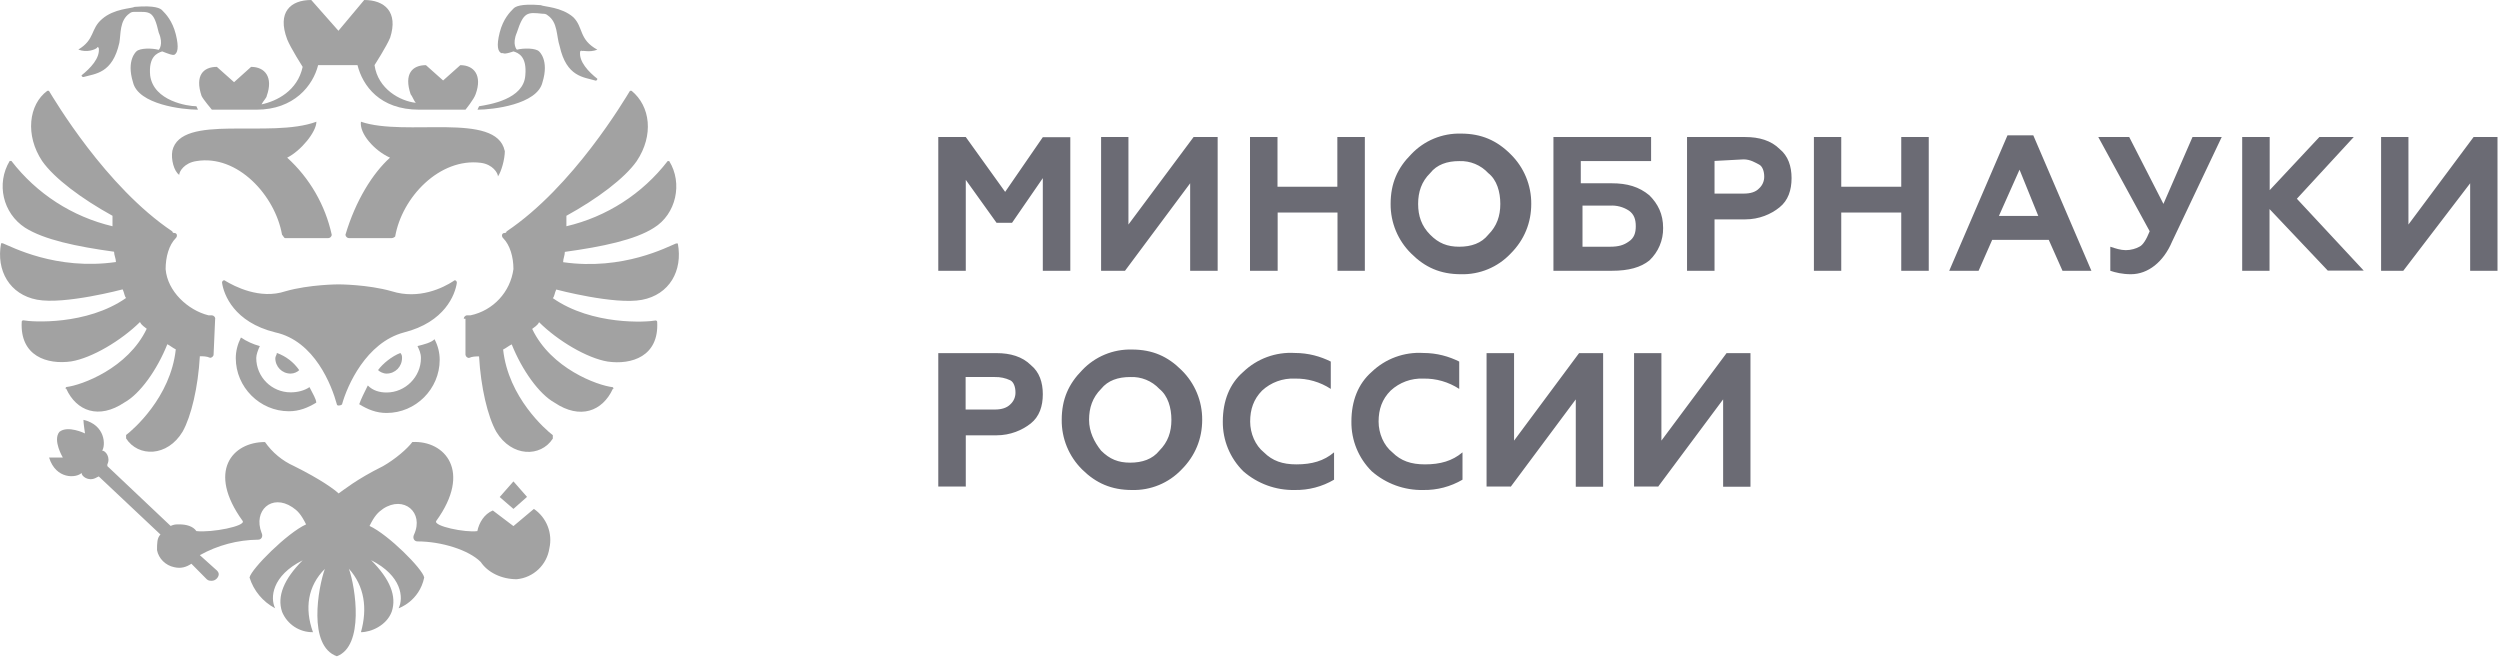
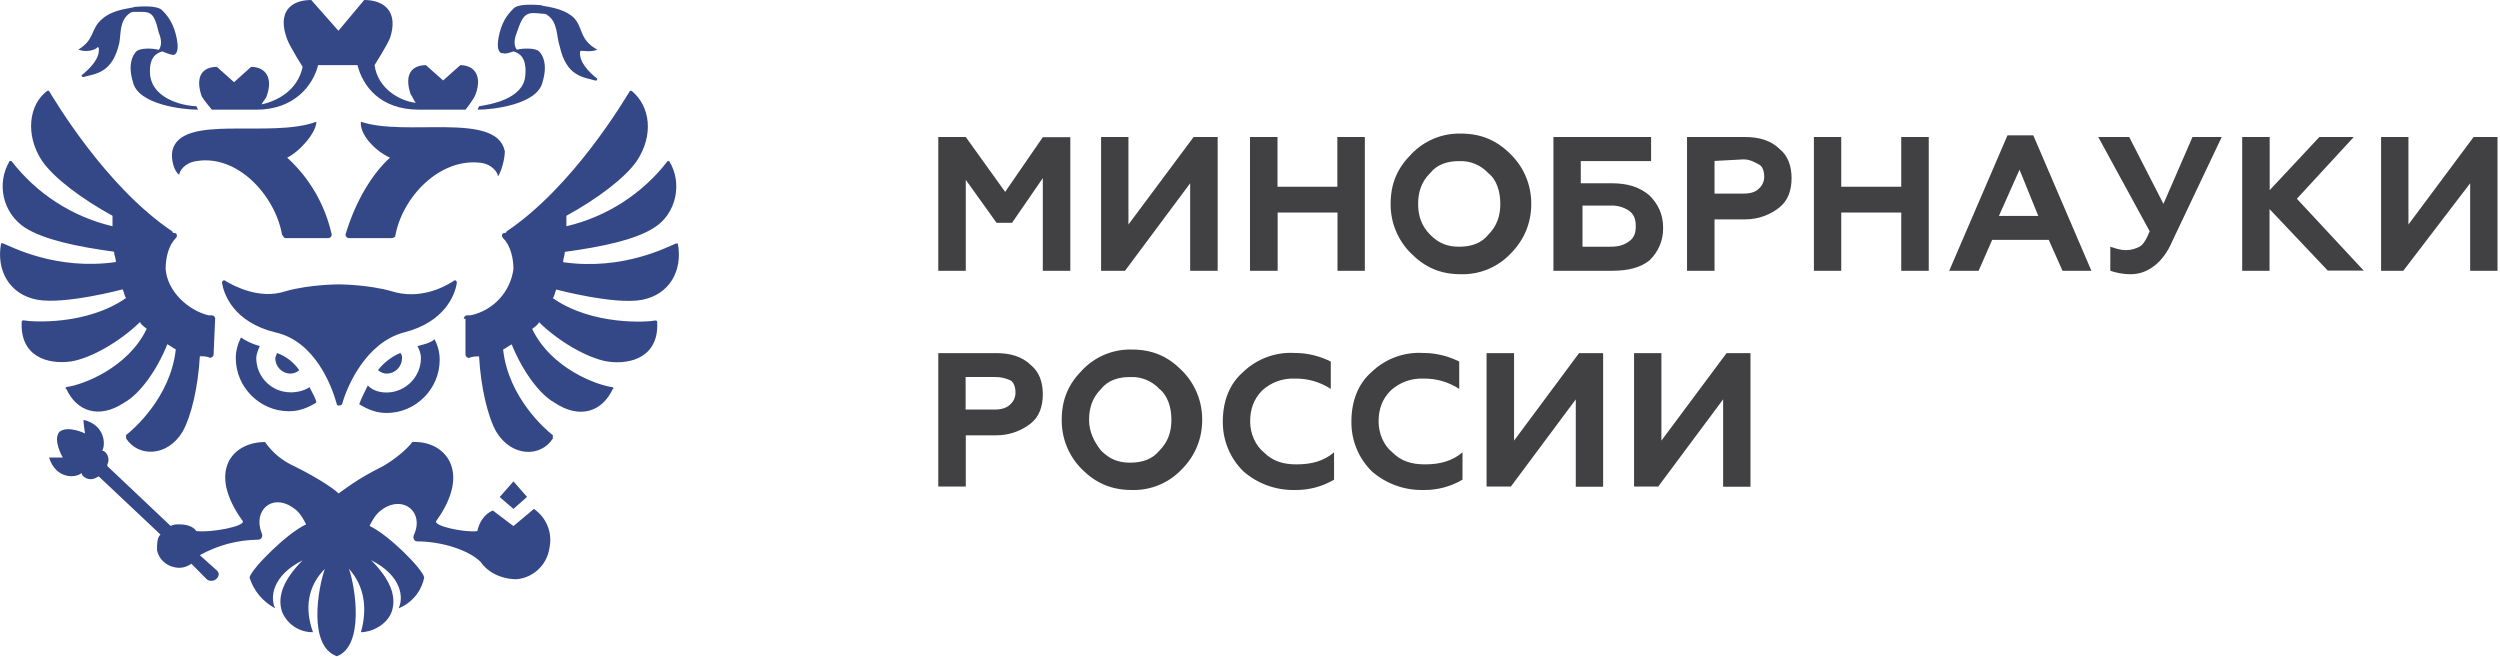
<svg xmlns="http://www.w3.org/2000/svg" viewBox="0 0 160 42" fill="none">
-   <path d="M61.8 17.33h-1.75V8.77h1.76l2.52 3.51 2.41-3.5h1.76v8.55h-1.76V11.4l-1.97 2.86h-.99l-1.97-2.75v5.82zM72 17.33h-1.53V8.77h1.75v5.6l4.17-5.6h1.54v8.56h-1.76v-5.6L72 17.33zM81.77 17.33H80V8.77h1.76v3.18h3.83V8.77h1.76v8.56H85.6V13.6h-3.83v3.73zM89 13.05c0-1.32.44-2.3 1.32-3.18a4.22 4.22 0 013.18-1.32c1.31 0 2.3.44 3.18 1.32A4.4 4.4 0 0198 13.05c0 1.2-.44 2.3-1.32 3.18a4.22 4.22 0 01-3.18 1.32c-1.32 0-2.3-.44-3.18-1.32A4.4 4.4 0 0189 13.05zm2.53 1.97c.54.55 1.1.77 1.86.77.77 0 1.42-.22 1.86-.77.55-.55.77-1.2.77-1.97s-.22-1.54-.77-1.97a2.4 2.4 0 00-1.86-.77c-.77 0-1.43.22-1.86.77-.55.54-.77 1.2-.77 1.97s.22 1.42.77 1.97zM103.15 17.33h-3.73V8.77h6.25v1.54h-4.5v1.42h1.98c.99 0 1.75.22 2.41.77.55.55.88 1.2.88 2.09a2.8 2.8 0 01-.88 2.08c-.55.44-1.31.66-2.41.66zm-1.87-4.17v2.63h1.76c.55 0 .88-.1 1.2-.33.34-.22.45-.55.45-.98 0-.44-.11-.77-.44-1a1.97 1.97 0 00-1.21-.32h-1.76zM109.73 17.33h-1.76V8.77h3.73c.88 0 1.65.22 2.2.77.54.44.76 1.1.76 1.86 0 .77-.22 1.43-.77 1.87-.54.44-1.31.77-2.19.77h-1.97v3.29zm0-7.02v2.08h1.86c.44 0 .77-.1.99-.33a1 1 0 00.33-.76c0-.33-.11-.66-.33-.77-.22-.11-.55-.33-.99-.33l-1.86.1zM117.84 17.33h-1.75V8.77h1.75v3.18h3.84V8.77h1.76v8.56h-1.76V13.6h-3.84v3.73zM126.62 17.33h-1.87l3.73-8.67h1.65l3.72 8.67H132l-.88-1.98h-3.62l-.87 1.98zm2.63-6.47l-1.32 2.96h2.52l-1.2-2.96zM136.38 17.55c-.55 0-1-.11-1.32-.22v-1.54c.33.11.66.22.99.22.33 0 .66-.1.87-.22.22-.1.44-.44.66-.99l-3.29-6.03h1.98l2.19 4.28 1.86-4.28h1.87l-3.18 6.7c-.55 1.3-1.54 2.08-2.63 2.08zM145.26 17.33h-1.76V8.77h1.76v3.4l3.18-3.4h2.2L147 12.72l4.28 4.6h-2.3l-3.73-3.94v3.95zM153.81 17.33h-1.42V8.77h1.75v5.6l4.17-5.6h1.53v8.56h-1.75v-5.6l-4.28 5.6zM61.8 31.14h-1.75V22.6h3.73c.88 0 1.65.22 2.2.77.54.44.76 1.1.76 1.86 0 .77-.22 1.43-.77 1.87-.54.43-1.31.76-2.19.76h-1.97v3.3zm0-7.01v2.08h1.87c.44 0 .77-.11.99-.33a1 1 0 00.33-.77c0-.33-.11-.66-.33-.77a2.19 2.19 0 00-.99-.21h-1.86zM67.95 26.87c0-1.32.44-2.3 1.31-3.18a4.22 4.22 0 013.18-1.32c1.32 0 2.3.44 3.18 1.32a4.4 4.4 0 011.32 3.18c0 1.2-.44 2.3-1.32 3.18a4.22 4.22 0 01-3.18 1.31c-1.31 0-2.3-.44-3.18-1.31a4.4 4.4 0 01-1.31-3.18zm2.52 1.97c.55.55 1.1.77 1.86.77.77 0 1.43-.22 1.87-.77.55-.55.77-1.2.77-1.97s-.22-1.54-.77-1.98a2.4 2.4 0 00-1.87-.76c-.76 0-1.42.21-1.86.76-.55.55-.77 1.21-.77 1.98 0 .76.33 1.42.77 1.97zM82.86 31.36a4.85 4.85 0 01-3.29-1.2 4.4 4.4 0 01-1.31-3.18c0-1.32.43-2.42 1.31-3.18a4.38 4.38 0 013.3-1.21c.87 0 1.64.22 2.3.55v1.75a4.05 4.05 0 00-2.3-.66 2.9 2.9 0 00-2.1.77c-.54.55-.76 1.2-.76 1.98 0 .76.33 1.53.88 1.97.55.55 1.2.77 2.08.77.99 0 1.76-.22 2.41-.77v1.75a4.8 4.8 0 01-2.52.66zM91.09 31.36a4.85 4.85 0 01-3.3-1.2 4.4 4.4 0 01-1.3-3.18c0-1.32.43-2.42 1.3-3.18a4.38 4.38 0 013.3-1.21c.87 0 1.64.22 2.3.55v1.75a4.05 4.05 0 00-2.3-.66A2.9 2.9 0 0089 25c-.55.55-.77 1.2-.77 1.98 0 .76.33 1.53.88 1.97.55.55 1.2.77 2.09.77.98 0 1.75-.22 2.4-.77v1.75a4.8 4.8 0 01-2.51.66zM96.68 31.14h-1.54V22.6h1.76v5.6l4.16-5.6h1.54v8.55h-1.75v-5.59l-4.17 5.6zM106.11 31.14h-1.53V22.6h1.75v5.6l4.17-5.6h1.53v8.55h-1.75v-5.59l-4.17 5.6z" fill="#6B6B74" />
-   <path d="M29.68 20.4c0-.11.1-.22.22-.22h.22a3.5 3.5 0 002.74-2.96c0-.77-.22-1.54-.66-1.98-.11-.1-.11-.33.1-.33.12 0 .12-.1.12-.1 4.27-2.86 7.56-8.45 7.9-9h.1c1.21.99 1.43 2.85.33 4.5-.77 1.1-2.52 2.41-4.5 3.5v.67a11.5 11.5 0 006.48-4.17h.1c.88 1.42.44 3.4-.98 4.27-1.2.77-3.3 1.21-5.7 1.54 0 .22-.11.44-.11.66 3.84.55 6.69-.99 7.23-1.2h.11c.33 1.75-.54 3.28-2.3 3.61-1.75.33-5.48-.66-5.48-.66-.11.22-.11.44-.22.55 2.52 1.76 6.03 1.54 6.58 1.43 0 0 .1 0 .1.1.12 2.2-1.64 2.75-3.17 2.53-1.32-.22-3.18-1.32-4.39-2.52-.1.22-.33.33-.44.43 1.2 2.53 4.17 3.62 5.16 3.73 0 0 .1.11 0 .11-.66 1.43-2.09 1.98-3.73.88-.99-.55-2.08-2.08-2.74-3.73-.22.11-.33.22-.55.33.33 3.07 2.74 5.15 3.18 5.48v.22c-.77 1.2-2.63 1.2-3.62-.44-.55-.98-.99-2.85-1.1-4.82-.22 0-.43 0-.65.1a.24.24 0 01-.22-.21v-2.3h-.11zM13.78 20.4a.24.24 0 00-.22-.22h-.22c-1.32-.33-2.63-1.54-2.74-2.96 0-.77.21-1.54.65-1.98.11-.1.11-.33-.1-.33-.12 0-.12-.1-.12-.1-4.27-2.86-7.56-8.45-7.9-9h-.1c-1.2.88-1.43 2.85-.33 4.5.77 1.1 2.52 2.41 4.5 3.5v.67A11.5 11.5 0 01.73 10.3H.62a3.16 3.16 0 00.98 4.27c1.21.77 3.3 1.21 5.7 1.54 0 .22.12.44.12.66-3.84.55-6.7-.99-7.24-1.2H.07c-.33 1.75.55 3.28 2.3 3.61 1.76.33 5.48-.66 5.48-.66.11.22.11.44.22.55-2.52 1.76-6.03 1.54-6.58 1.43 0 0-.1 0-.1.1-.12 2.2 1.64 2.75 3.17 2.53 1.32-.22 3.18-1.32 4.4-2.52.1.22.32.33.43.43-1.2 2.53-4.17 3.62-5.15 3.73 0 0-.11.11 0 .11.65 1.43 2.08 1.98 3.72.88 1-.55 2.09-2.08 2.75-3.73.21.11.32.22.54.33-.33 3.07-2.74 5.15-3.18 5.48v.22c.77 1.2 2.64 1.2 3.62-.44.55-.98.99-2.85 1.1-4.82.22 0 .44 0 .66.1.1 0 .22-.1.22-.21l.1-2.3zM13.56 7.02h2.85c2.41 0 3.62-1.54 3.95-2.85h2.52c.33 1.31 1.42 2.85 3.95 2.85h2.96s.54-.66.65-.99c.44-1.2-.1-1.86-.98-1.86l-1.1.98-1.1-.98c-.87 0-1.42.55-.98 1.86.1.11.22.44.33.55-1-.11-2.42-.88-2.64-2.41 0 0 .77-1.2 1-1.76C25.5.77 24.62 0 23.31 0l-1.65 1.97L19.92 0c-1.32 0-2.2.77-1.54 2.52.22.55.99 1.76.99 1.76-.33 1.53-1.65 2.19-2.63 2.4.1-.21.33-.43.33-.54.43-1.2-.11-1.86-1-1.86l-1.09.98-1.1-.98c-.87 0-1.42.55-.98 1.86.1.22.66.88.66.88zM18.27 15.24h2.74c.11 0 .22-.1.22-.22a9.37 9.37 0 00-2.85-4.93c.88-.44 1.87-1.65 1.87-2.3-2.96 1.1-8.67-.55-9.22 1.86-.1.55.11 1.32.44 1.54 0-.22.33-.77 1.1-.88 2.63-.44 5.04 2.2 5.48 4.71.11.11.11.22.22.22zM32.3 9.65c-.54-2.52-6.35-.88-9.2-1.86-.11.76.87 1.86 1.86 2.3-1.1.99-2.2 2.74-2.85 4.93 0 .11.11.22.22.22h2.74c.11 0 .22-.1.22-.1.44-2.53 2.85-5.05 5.48-4.72.77.1 1.1.66 1.1.87.22-.32.44-1.1.44-1.64zM25.07 18.64c-1.54-.44-3.4-.44-3.4-.44s-1.86 0-3.4.44c-1.64.55-3.29-.33-3.84-.66-.1-.1-.22 0-.22.11.11.77.77 2.53 3.4 3.18 2.53.55 3.62 3.4 3.95 4.61 0 .1.22.1.33 0 .33-1.2 1.54-3.95 3.95-4.6 2.63-.66 3.29-2.42 3.4-3.19 0-.1-.11-.22-.22-.1-.66.43-2.2 1.2-3.95.65z" fill="#A2A2A2" />
-   <path d="M24.2 23.69c.1.1.32.22.54.22.55 0 .99-.44.99-1 0-.1 0-.21-.11-.32-.55.22-1.1.66-1.43 1.1z" fill="#A2A2A2" />
-   <path d="M26.72 22.15c.1.22.22.44.22.77 0 1.2-1 2.2-2.2 2.2-.44 0-.88-.12-1.2-.45-.22.44-.44.88-.55 1.2.55.34 1.1.56 1.75.56 1.87 0 3.4-1.54 3.4-3.4 0-.44-.1-.88-.33-1.32-.22.22-.66.33-1.1.44zM19.8 24.78c-.32.22-.76.33-1.2.33a2.2 2.2 0 01-2.2-2.2c0-.21.12-.54.23-.76a4.05 4.05 0 01-1.21-.55c-.22.44-.33.88-.33 1.32 0 1.86 1.54 3.4 3.4 3.4.66 0 1.2-.22 1.75-.55 0-.22-.21-.55-.43-.99z" fill="#A2A2A2" />
-   <path d="M17.72 22.59c0 .11-.1.22-.1.33 0 .55.43.99.98.99.22 0 .44-.11.55-.22a2.94 2.94 0 00-1.43-1.1z" fill="#A2A2A2" />
-   <path fill-rule="evenodd" clip-rule="evenodd" d="M38.23 3.18c.11 0 .11 0 0 0-1.2-.66-.88-1.43-1.54-2.08-.76-.66-1.86-.66-2.08-.77-1.31-.11-1.64.1-1.75.22-.22.22-.66.66-.88 1.53-.22.88-.11 1.21.1 1.32h.12c.1.1.66-.11.66-.11.33.1.87.33.76 1.53-.1 1.54-2.3 1.87-2.96 1.98l-.1.22c.98 0 3.83-.33 4.16-1.76.44-1.42-.22-1.97-.22-1.97-.22-.22-.99-.22-1.42-.11 0 0-.33-.33 0-1.1.43-1.31.65-1.31 1.64-1.2.11 0 .22 0 .33.1.66.45.55 1.32.77 1.98.44 1.97 1.53 1.97 2.3 2.2.11 0 .11-.12.11-.12-.55-.43-1.2-1.1-1.1-1.75 0 0 .11-.11.11 0 0-.11.44.1.99-.11zM5 3.18c-.1 0-.1 0 0 0 1.1-.66.77-1.32 1.54-1.97C7.3.55 8.4.55 8.62.44c1.32-.11 1.65.1 1.76.22.22.22.65.66.87 1.53.22.88.11 1.21-.1 1.32h-.12c-.1 0-.65-.22-.65-.22-.33.11-.88.33-.77 1.54.22 1.64 2.41 1.97 2.96 1.97l.1.22c-.98 0-3.83-.33-4.16-1.76-.44-1.42.22-1.97.22-1.97.22-.22.99-.22 1.43-.1 0 0 .33-.34 0-1.1C9.83.65 9.6.76 8.62.76c-.1 0-.22 0-.33.1-.65.45-.55 1.32-.65 1.87-.44 1.98-1.54 1.98-2.3 2.2-.12 0-.12-.11-.12-.11.55-.44 1.2-1.1 1.1-1.76 0 0-.11-.1-.11 0-.11.11-.66.33-1.2.11z" fill="#A2A2A2" />
-   <path d="M34.17 32.57l-1.31 1.1-1.32-1c-.55.23-.88.78-.99 1.32-.76.11-2.85-.32-2.63-.65 2.3-3.18.55-5.16-1.53-5.05-.33.44-1.1 1.1-1.87 1.54-1.75.87-2.52 1.53-2.85 1.75-.22-.22-1.1-.88-2.85-1.75a4.52 4.52 0 01-1.86-1.54c-2.09 0-3.73 1.87-1.43 5.05.22.33-1.97.76-2.96.65-.22-.32-.66-.43-1.1-.43-.22 0-.33 0-.55.1l-4.05-3.83v-.11c.22-.44-.11-.88-.33-.88.22-.33.22-1.64-1.2-1.97 0 .22.1.87.1.87s-1.1-.54-1.64-.1c-.44.54.22 1.64.22 1.64h-.88c.44 1.42 1.75 1.32 2.08.99 0 .22.44.54.88.33l.22-.11 3.95 3.72c-.22.22-.22.55-.22 1 .1.54.55.98 1.1 1.09.43.1.76 0 1.1-.22l.98.99c.1.1.22.1.33.1.22 0 .44-.21.44-.43 0-.11-.11-.22-.11-.22l-1.1-.99a7.82 7.82 0 013.73-.99c.22 0 .33-.22.22-.44-.55-1.42.65-2.52 1.97-1.64.33.22.55.44.88 1.1-1.2.54-3.51 2.85-3.62 3.4a3.35 3.35 0 001.64 1.97c-.33-.66-.22-2.08 1.76-3.07-1.2 1.2-1.65 2.3-1.32 3.29a2.1 2.1 0 001.98 1.31c-.55-1.53-.33-2.96.76-4.05-.43 1.2-1.1 4.93.77 5.59 1.76-.66 1.2-4.39.77-5.6.99 1.1 1.2 2.53.77 4.06.65 0 1.64-.43 1.97-1.31.33-.99-.1-2.08-1.32-3.3 1.98 1 2.09 2.42 1.76 3.08 0 0 1.32-.44 1.64-1.97-.1-.55-2.3-2.75-3.5-3.3.32-.65.54-.87.87-1.1 1.32-.87 2.63.23 1.98 1.65-.11.22 0 .44.22.44 1.53 0 3.29.55 4.05 1.32.44.66 1.32 1.1 2.3 1.1a2.33 2.33 0 002.09-1.98 2.41 2.41 0 00-.99-2.52z" fill="#A2A2A2" />
-   <path d="M33.73 31.8l-.87-.99-.88 1 .88.76.87-.77z" fill="#A2A2A2" />
+   <path d="M61.8 17.33h-1.75V8.77h1.76l2.52 3.51 2.41-3.5h1.76v8.55h-1.76V11.4l-1.97 2.86h-.99l-1.97-2.75v5.82zM72 17.33h-1.53V8.77h1.75v5.6l4.17-5.6h1.54v8.56h-1.76v-5.6L72 17.33zM81.77 17.33H80V8.77h1.76v3.18h3.83V8.77h1.76v8.56H85.6V13.6h-3.83v3.73zM89 13.05c0-1.32.44-2.3 1.32-3.18a4.22 4.22 0 013.18-1.32c1.31 0 2.3.44 3.18 1.32A4.4 4.4 0 0198 13.05c0 1.2-.44 2.3-1.32 3.18a4.22 4.22 0 01-3.18 1.32c-1.32 0-2.3-.44-3.18-1.32A4.4 4.4 0 0189 13.05zm2.53 1.97c.54.55 1.1.77 1.86.77.77 0 1.42-.22 1.86-.77.55-.55.77-1.2.77-1.97s-.22-1.54-.77-1.97a2.4 2.4 0 00-1.86-.77c-.77 0-1.43.22-1.86.77-.55.54-.77 1.2-.77 1.97s.22 1.42.77 1.97zM103.15 17.33h-3.73V8.77h6.25v1.54h-4.5v1.42h1.98c.99 0 1.75.22 2.41.77.55.55.88 1.2.88 2.09a2.8 2.8 0 01-.88 2.08c-.55.44-1.31.66-2.41.66zm-1.87-4.17v2.63h1.76c.55 0 .88-.1 1.2-.33.34-.22.45-.55.45-.98 0-.44-.11-.77-.44-1a1.97 1.97 0 00-1.21-.32h-1.76zM109.73 17.33h-1.76V8.77h3.73c.88 0 1.65.22 2.2.77.54.44.76 1.1.76 1.86 0 .77-.22 1.43-.77 1.87-.54.44-1.31.77-2.19.77h-1.97v3.29zm0-7.02v2.08h1.86c.44 0 .77-.1.99-.33a1 1 0 00.33-.76c0-.33-.11-.66-.33-.77-.22-.11-.55-.33-.99-.33l-1.86.1zM117.84 17.33h-1.75V8.77h1.75v3.18h3.84V8.77h1.76v8.56h-1.76V13.6h-3.84v3.73zM126.62 17.33h-1.87l3.73-8.67h1.65l3.72 8.67H132l-.88-1.98h-3.62l-.87 1.98zm2.63-6.47l-1.32 2.96h2.52l-1.2-2.96zM136.38 17.55c-.55 0-1-.11-1.32-.22v-1.54c.33.11.66.22.99.22.33 0 .66-.1.87-.22.22-.1.44-.44.66-.99l-3.29-6.03h1.98l2.19 4.28 1.86-4.28h1.87l-3.18 6.7c-.55 1.3-1.54 2.08-2.63 2.08zM145.26 17.33h-1.76V8.77h1.76v3.4l3.18-3.4h2.2L147 12.72l4.28 4.6h-2.3l-3.73-3.94v3.95zM153.81 17.33h-1.42V8.77h1.75v5.6l4.17-5.6h1.53v8.56h-1.75v-5.6l-4.28 5.6zM61.8 31.14h-1.75V22.6h3.73c.88 0 1.65.22 2.2.77.54.44.76 1.1.76 1.86 0 .77-.22 1.43-.77 1.87-.54.43-1.31.76-2.19.76h-1.97v3.3zm0-7.01v2.08h1.87c.44 0 .77-.11.99-.33a1 1 0 00.33-.77c0-.33-.11-.66-.33-.77a2.19 2.19 0 00-.99-.21h-1.86zM67.95 26.87c0-1.32.44-2.3 1.31-3.18a4.22 4.22 0 013.18-1.32c1.32 0 2.3.44 3.18 1.32a4.4 4.4 0 011.32 3.18c0 1.2-.44 2.3-1.32 3.18a4.22 4.22 0 01-3.18 1.31c-1.31 0-2.3-.44-3.18-1.31a4.4 4.4 0 01-1.31-3.18zm2.52 1.97c.55.55 1.1.77 1.86.77.77 0 1.43-.22 1.87-.77.55-.55.77-1.2.77-1.97s-.22-1.54-.77-1.98a2.4 2.4 0 00-1.87-.76c-.76 0-1.42.21-1.86.76-.55.55-.77 1.21-.77 1.98 0 .76.33 1.42.77 1.97zM82.86 31.36a4.85 4.85 0 01-3.29-1.2 4.4 4.4 0 01-1.31-3.18c0-1.32.43-2.42 1.31-3.18a4.38 4.38 0 013.3-1.21c.87 0 1.64.22 2.3.55v1.75a4.05 4.05 0 00-2.3-.66 2.9 2.9 0 00-2.1.77c-.54.55-.76 1.2-.76 1.98 0 .76.33 1.53.88 1.97.55.55 1.2.77 2.08.77.99 0 1.76-.22 2.41-.77v1.75a4.8 4.8 0 01-2.52.66zM91.09 31.36a4.85 4.85 0 01-3.3-1.2 4.4 4.4 0 01-1.3-3.18c0-1.32.43-2.42 1.3-3.18a4.38 4.38 0 013.3-1.21c.87 0 1.64.22 2.3.55v1.75a4.05 4.05 0 00-2.3-.66A2.9 2.9 0 0089 25c-.55.55-.77 1.2-.77 1.98 0 .76.33 1.53.88 1.97.55.55 1.2.77 2.09.77.98 0 1.75-.22 2.4-.77v1.75a4.8 4.8 0 01-2.51.66zM96.68 31.14h-1.54V22.6h1.76v5.6l4.16-5.6h1.54v8.55h-1.75v-5.59l-4.17 5.6zM106.11 31.14h-1.53V22.6h1.75v5.6l4.17-5.6h1.53v8.55h-1.75v-5.59l-4.17 5.6z" fill="#414042" />
+   <path d="M29.68 20.4c0-.11.1-.22.22-.22h.22a3.5 3.5 0 002.74-2.96c0-.77-.22-1.54-.66-1.98-.11-.1-.11-.33.1-.33.12 0 .12-.1.12-.1 4.27-2.86 7.56-8.45 7.9-9h.1c1.21.99 1.43 2.85.33 4.5-.77 1.1-2.52 2.41-4.5 3.5v.67a11.5 11.5 0 006.48-4.17h.1c.88 1.42.44 3.4-.98 4.27-1.2.77-3.3 1.21-5.7 1.54 0 .22-.11.44-.11.66 3.84.55 6.69-.99 7.23-1.2h.11c.33 1.75-.54 3.28-2.3 3.61-1.75.33-5.48-.66-5.48-.66-.11.22-.11.44-.22.55 2.52 1.76 6.03 1.54 6.58 1.43 0 0 .1 0 .1.1.12 2.2-1.64 2.75-3.17 2.53-1.32-.22-3.18-1.32-4.39-2.52-.1.22-.33.33-.44.43 1.2 2.53 4.17 3.62 5.16 3.73 0 0 .1.11 0 .11-.66 1.43-2.09 1.98-3.73.88-.99-.55-2.08-2.08-2.74-3.73-.22.11-.33.22-.55.33.33 3.07 2.74 5.15 3.18 5.48v.22c-.77 1.2-2.63 1.2-3.62-.44-.55-.98-.99-2.85-1.1-4.82-.22 0-.43 0-.65.1a.24.24 0 01-.22-.21v-2.3h-.11zM13.78 20.4a.24.24 0 00-.22-.22h-.22c-1.32-.33-2.63-1.54-2.74-2.96 0-.77.21-1.54.65-1.98.11-.1.11-.33-.1-.33-.12 0-.12-.1-.12-.1-4.27-2.86-7.56-8.45-7.9-9h-.1c-1.2.88-1.43 2.85-.33 4.5.77 1.1 2.52 2.41 4.5 3.5v.67A11.5 11.5 0 01.73 10.3H.62a3.16 3.16 0 00.98 4.27c1.21.77 3.3 1.21 5.7 1.54 0 .22.12.44.12.66-3.84.55-6.7-.99-7.24-1.2H.07c-.33 1.75.55 3.28 2.3 3.61 1.76.33 5.48-.66 5.48-.66.11.22.11.44.22.55-2.52 1.76-6.03 1.54-6.58 1.43 0 0-.1 0-.1.1-.12 2.2 1.64 2.75 3.17 2.53 1.32-.22 3.18-1.32 4.4-2.52.1.22.32.33.43.43-1.2 2.53-4.17 3.62-5.15 3.73 0 0-.11.11 0 .11.65 1.43 2.08 1.98 3.72.88 1-.55 2.09-2.08 2.75-3.73.21.11.32.22.54.33-.33 3.07-2.74 5.15-3.18 5.48v.22c.77 1.2 2.64 1.2 3.62-.44.55-.98.99-2.85 1.1-4.82.22 0 .44 0 .66.1.1 0 .22-.1.22-.21l.1-2.3zM13.56 7.02h2.85c2.41 0 3.62-1.54 3.95-2.85h2.52c.33 1.31 1.42 2.85 3.95 2.85h2.96s.54-.66.65-.99c.44-1.2-.1-1.86-.98-1.86l-1.1.98-1.1-.98c-.87 0-1.42.55-.98 1.86.1.11.22.44.33.55-1-.11-2.42-.88-2.64-2.41 0 0 .77-1.2 1-1.76C25.5.77 24.62 0 23.31 0l-1.65 1.97L19.92 0c-1.32 0-2.2.77-1.54 2.52.22.55.99 1.76.99 1.76-.33 1.53-1.65 2.19-2.63 2.4.1-.21.33-.43.33-.54.43-1.2-.11-1.86-1-1.86l-1.09.98-1.1-.98c-.87 0-1.42.55-.98 1.86.1.22.66.88.66.88zM18.27 15.24h2.74c.11 0 .22-.1.22-.22a9.37 9.37 0 00-2.85-4.93c.88-.44 1.87-1.65 1.87-2.3-2.96 1.1-8.67-.55-9.22 1.86-.1.55.11 1.32.44 1.54 0-.22.33-.77 1.1-.88 2.63-.44 5.04 2.2 5.48 4.71.11.11.11.22.22.22zM32.3 9.65c-.54-2.52-6.35-.88-9.2-1.86-.11.76.87 1.86 1.86 2.3-1.1.99-2.2 2.74-2.85 4.93 0 .11.11.22.22.22h2.74c.11 0 .22-.1.22-.1.44-2.53 2.85-5.05 5.48-4.72.77.1 1.1.66 1.1.87.22-.32.44-1.1.44-1.64zM25.07 18.64c-1.54-.44-3.4-.44-3.4-.44s-1.86 0-3.4.44c-1.64.55-3.29-.33-3.84-.66-.1-.1-.22 0-.22.11.11.77.77 2.53 3.4 3.18 2.53.55 3.62 3.4 3.95 4.61 0 .1.22.1.33 0 .33-1.2 1.54-3.95 3.95-4.6 2.63-.66 3.29-2.42 3.4-3.19 0-.1-.11-.22-.22-.1-.66.43-2.2 1.2-3.95.65z" fill="#344887" />
+   <path d="M24.2 23.69c.1.1.32.22.54.22.55 0 .99-.44.99-1 0-.1 0-.21-.11-.32-.55.22-1.1.66-1.43 1.1z" fill="#344887" />
+   <path d="M26.72 22.15c.1.22.22.44.22.77 0 1.2-1 2.2-2.2 2.2-.44 0-.88-.12-1.2-.45-.22.44-.44.88-.55 1.2.55.34 1.1.56 1.75.56 1.87 0 3.4-1.54 3.4-3.4 0-.44-.1-.88-.33-1.32-.22.22-.66.33-1.1.44zM19.8 24.78c-.32.22-.76.33-1.2.33a2.2 2.2 0 01-2.2-2.2c0-.21.12-.54.23-.76a4.05 4.05 0 01-1.21-.55c-.22.44-.33.88-.33 1.32 0 1.86 1.54 3.4 3.4 3.4.66 0 1.2-.22 1.75-.55 0-.22-.21-.55-.43-.99z" fill="#344887" />
+   <path d="M17.72 22.59c0 .11-.1.22-.1.33 0 .55.43.99.98.99.22 0 .44-.11.55-.22a2.94 2.94 0 00-1.43-1.1z" fill="#344887" />
+   <path fill-rule="evenodd" clip-rule="evenodd" d="M38.23 3.18c.11 0 .11 0 0 0-1.2-.66-.88-1.43-1.54-2.08-.76-.66-1.86-.66-2.08-.77-1.31-.11-1.64.1-1.75.22-.22.22-.66.66-.88 1.53-.22.88-.11 1.21.1 1.32h.12c.1.1.66-.11.66-.11.33.1.87.33.76 1.53-.1 1.54-2.3 1.87-2.96 1.98l-.1.22c.98 0 3.83-.33 4.16-1.76.44-1.42-.22-1.97-.22-1.97-.22-.22-.99-.22-1.42-.11 0 0-.33-.33 0-1.1.43-1.31.65-1.31 1.64-1.2.11 0 .22 0 .33.1.66.45.55 1.32.77 1.98.44 1.97 1.53 1.97 2.3 2.2.11 0 .11-.12.11-.12-.55-.43-1.2-1.1-1.1-1.75 0 0 .11-.11.11 0 0-.11.44.1.99-.11zM5 3.18c-.1 0-.1 0 0 0 1.1-.66.77-1.32 1.54-1.97C7.3.55 8.4.55 8.62.44c1.32-.11 1.65.1 1.76.22.22.22.65.66.87 1.53.22.88.11 1.21-.1 1.32h-.12c-.1 0-.65-.22-.65-.22-.33.11-.88.33-.77 1.54.22 1.64 2.41 1.97 2.96 1.97l.1.22c-.98 0-3.83-.33-4.16-1.76-.44-1.42.22-1.97.22-1.97.22-.22.99-.22 1.43-.1 0 0 .33-.34 0-1.1C9.83.65 9.6.76 8.62.76c-.1 0-.22 0-.33.1-.65.45-.55 1.32-.65 1.87-.44 1.98-1.54 1.98-2.3 2.2-.12 0-.12-.11-.12-.11.55-.44 1.2-1.1 1.1-1.76 0 0-.11-.1-.11 0-.11.11-.66.33-1.2.11z" fill="#344887" />
+   <path d="M34.17 32.57l-1.31 1.1-1.32-1c-.55.23-.88.78-.99 1.32-.76.11-2.85-.32-2.63-.65 2.3-3.18.55-5.16-1.53-5.05-.33.44-1.1 1.1-1.87 1.54-1.75.87-2.52 1.53-2.85 1.75-.22-.22-1.1-.88-2.85-1.75a4.52 4.52 0 01-1.86-1.54c-2.09 0-3.73 1.87-1.43 5.05.22.33-1.97.76-2.96.65-.22-.32-.66-.43-1.1-.43-.22 0-.33 0-.55.1l-4.05-3.83v-.11c.22-.44-.11-.88-.33-.88.22-.33.22-1.64-1.2-1.97 0 .22.1.87.1.87s-1.1-.54-1.64-.1c-.44.54.22 1.64.22 1.64h-.88c.44 1.42 1.75 1.32 2.08.99 0 .22.44.54.88.33l.22-.11 3.95 3.72c-.22.22-.22.55-.22 1 .1.54.55.98 1.1 1.09.43.1.76 0 1.1-.22l.98.99c.1.1.22.1.33.1.22 0 .44-.21.44-.43 0-.11-.11-.22-.11-.22l-1.1-.99a7.82 7.82 0 013.73-.99c.22 0 .33-.22.22-.44-.55-1.42.65-2.52 1.97-1.64.33.22.55.44.88 1.1-1.2.54-3.51 2.85-3.62 3.4a3.35 3.35 0 001.64 1.97c-.33-.66-.22-2.08 1.76-3.07-1.2 1.2-1.65 2.3-1.32 3.29a2.1 2.1 0 001.98 1.31c-.55-1.53-.33-2.96.76-4.05-.43 1.2-1.1 4.93.77 5.59 1.76-.66 1.2-4.39.77-5.6.99 1.1 1.2 2.53.77 4.06.65 0 1.64-.43 1.97-1.31.33-.99-.1-2.08-1.32-3.3 1.98 1 2.09 2.42 1.76 3.08 0 0 1.32-.44 1.64-1.97-.1-.55-2.3-2.75-3.5-3.3.32-.65.54-.87.87-1.1 1.32-.87 2.63.23 1.98 1.65-.11.22 0 .44.22.44 1.53 0 3.29.55 4.05 1.32.44.66 1.32 1.1 2.3 1.1a2.33 2.33 0 002.09-1.98 2.41 2.41 0 00-.99-2.52z" fill="#344887" />
+   <path d="M33.73 31.8l-.87-.99-.88 1 .88.76.87-.77z" fill="#344887" />
</svg>
